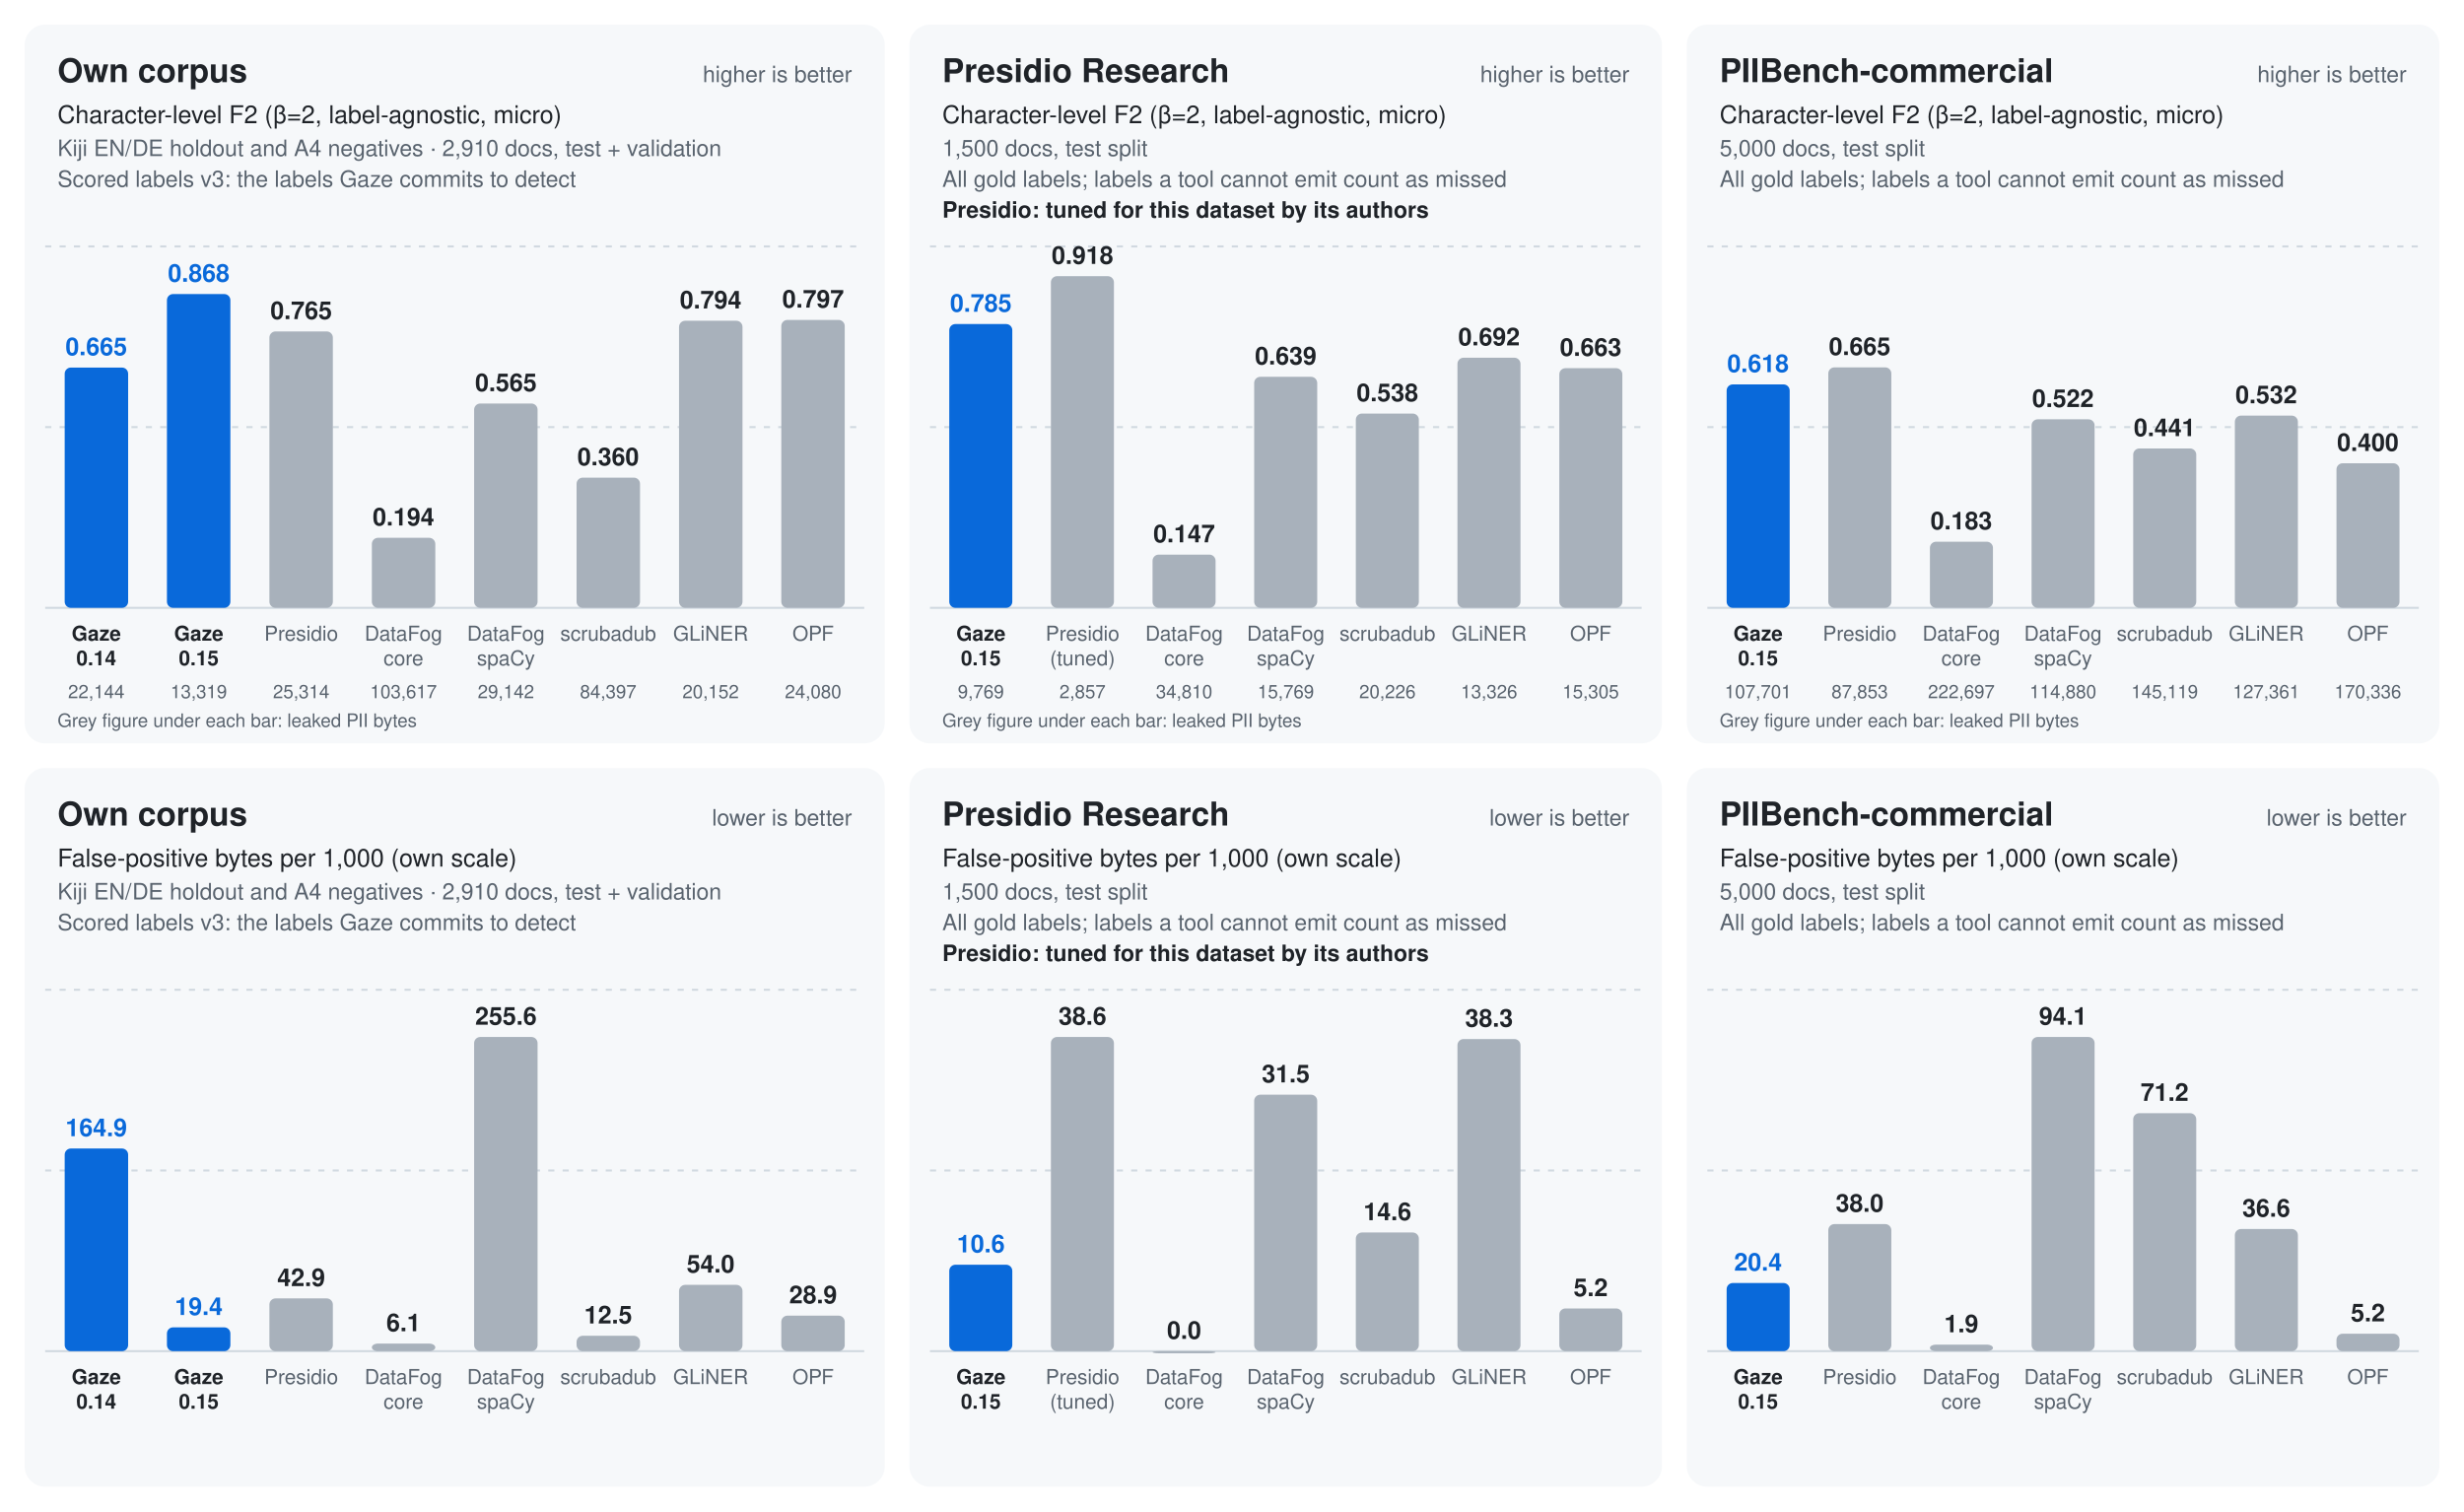
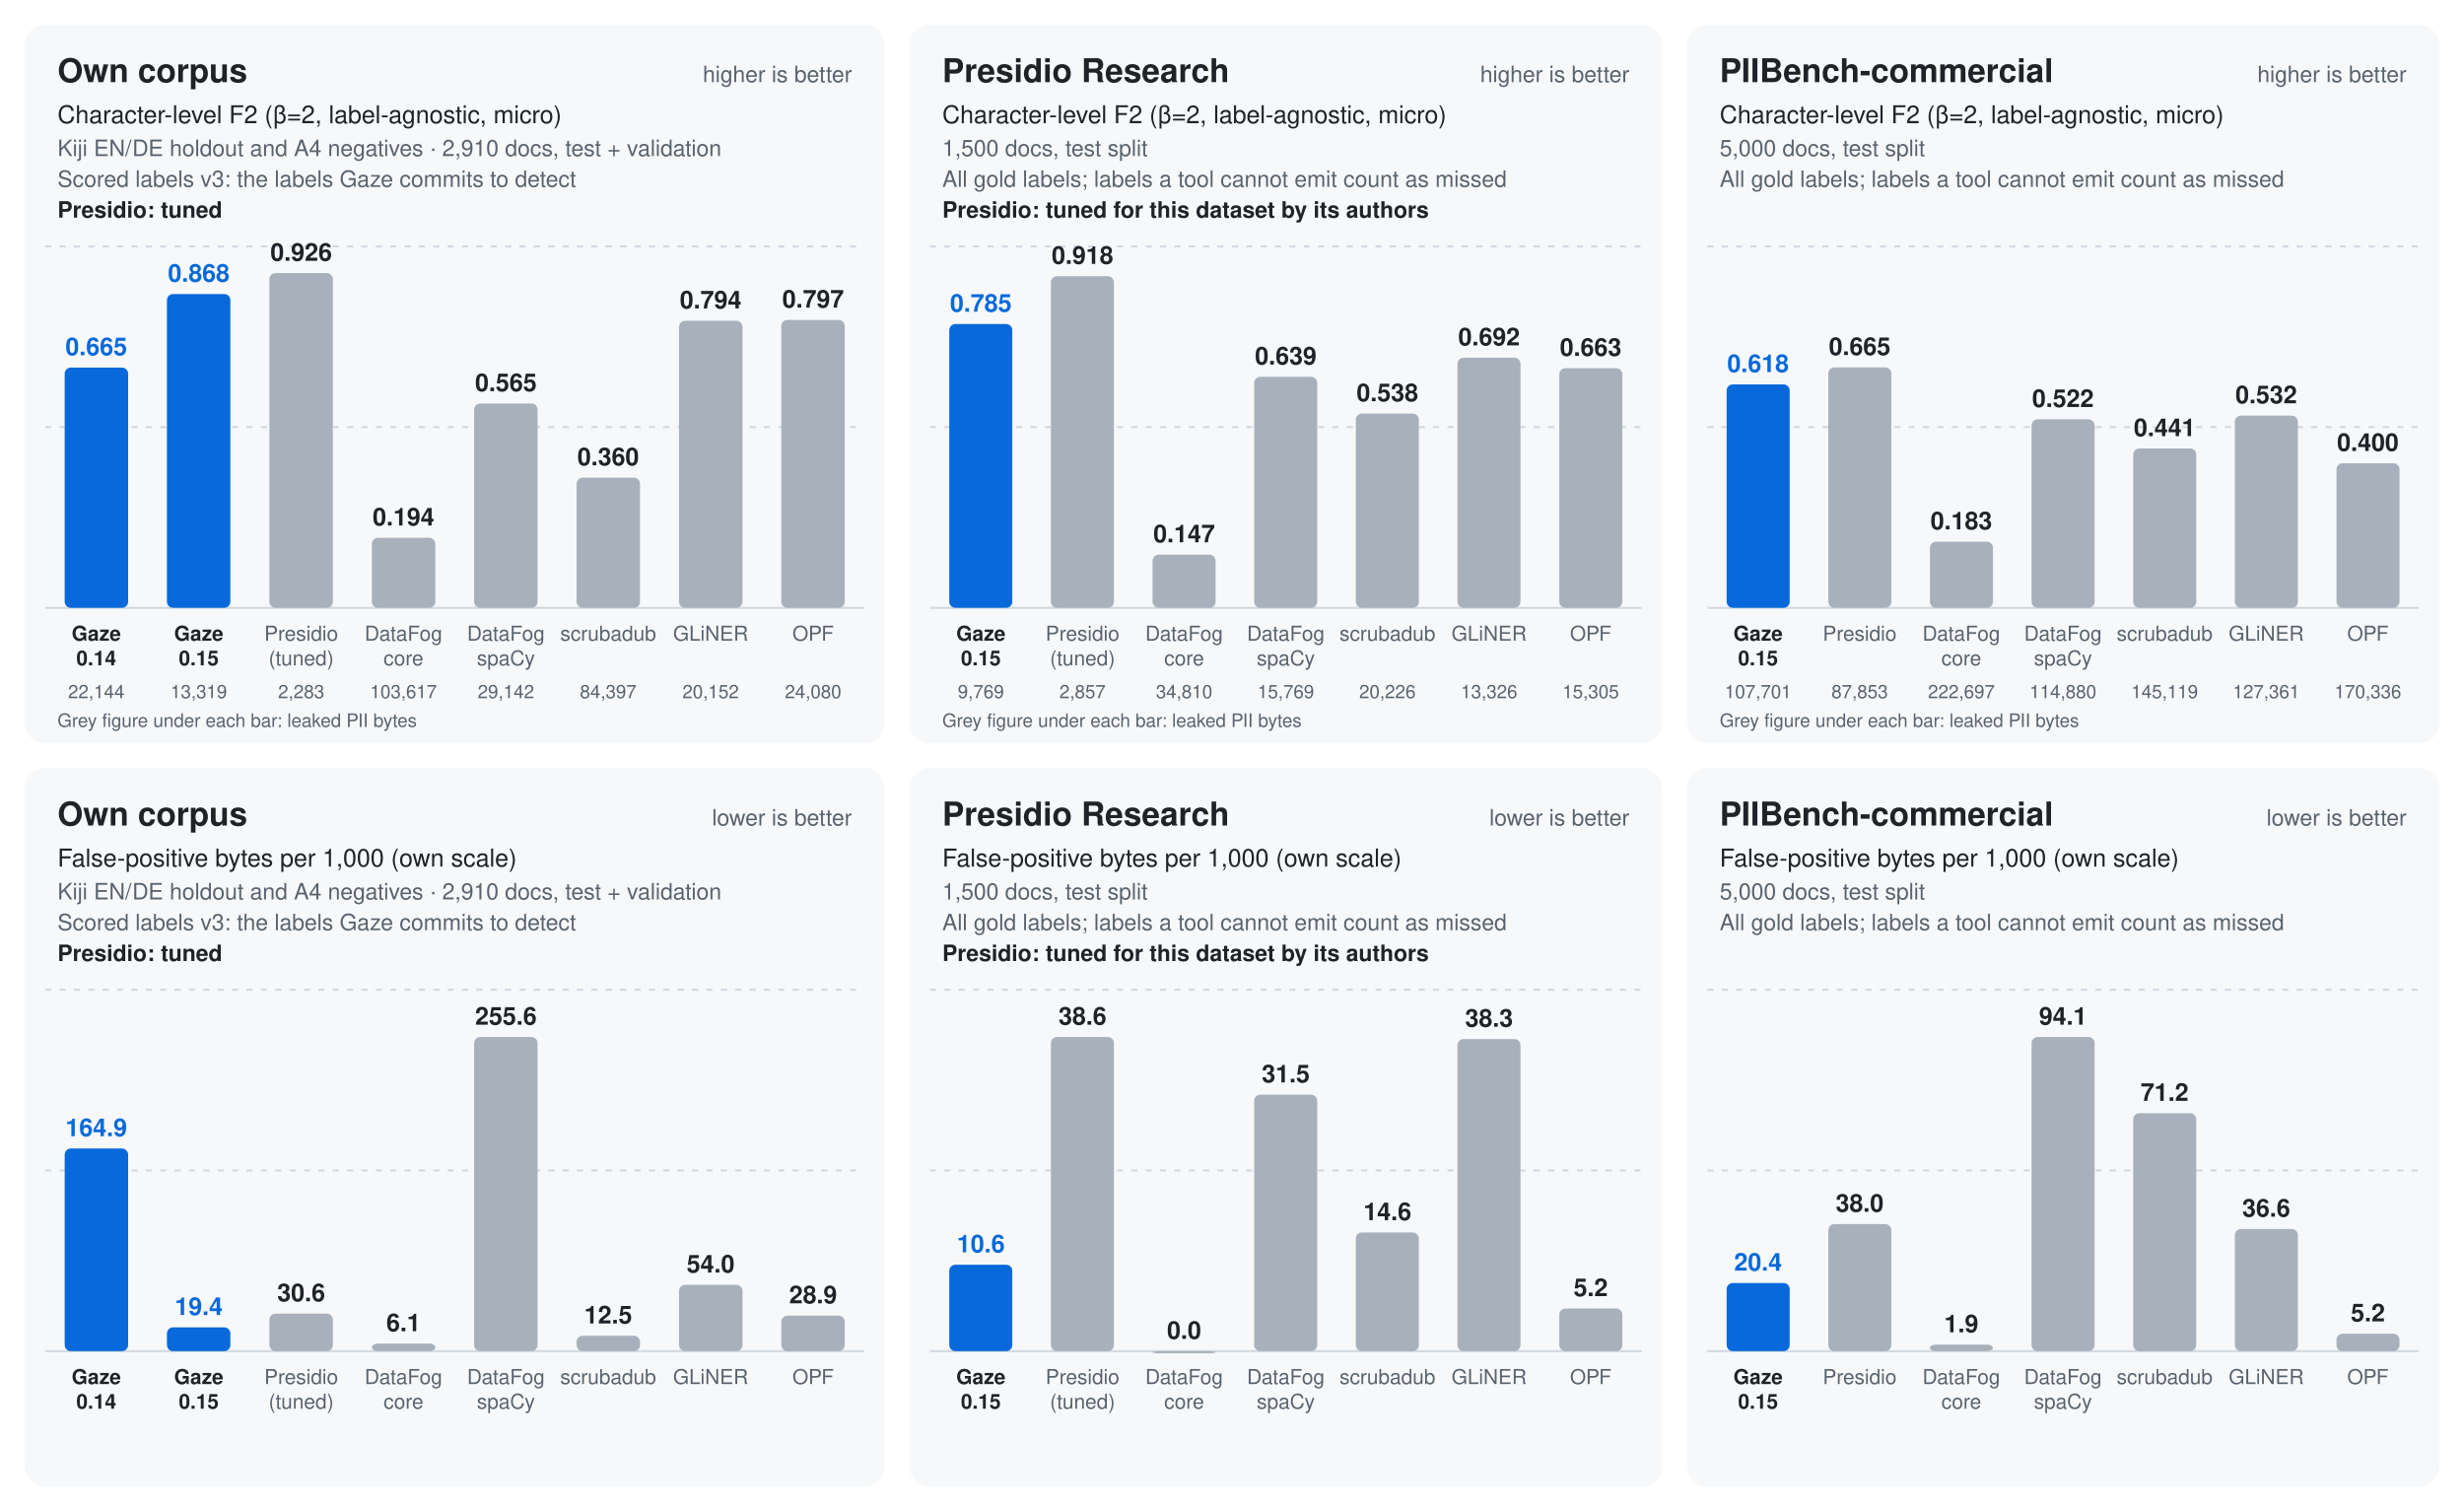
<svg xmlns="http://www.w3.org/2000/svg" viewBox="0 0 1200 736" width="1200" height="736" font-family="-apple-system,BlinkMacSystemFont,'Segoe UI',Helvetica,Arial,sans-serif" role="img" aria-label="Benchmark panels for own corpus, Presidio Research and PIIBench-commercial: character-level F2 (higher is better) with leaked PII bytes under each bar, and false-positive bytes per 1,000 bytes (lower is better), Gaze release against declared competitor configurations.">
  <rect x="12.0" y="12" width="418.9" height="350" rx="10" fill="#f6f8fa" />
  <text x="28.0" y="40" font-size="16" font-weight="700" fill="#1f2328">Own corpus</text>
  <text x="414.9" y="40" font-size="11" text-anchor="end" fill="#59636e">higher is better</text>
  <text x="28.0" y="60" font-size="12" fill="#1f2328">Character-level F2 (β=2, label-agnostic, micro)</text>
  <text x="28.0" y="76" font-size="11" fill="#59636e">Kiji EN/DE holdout and A4 negatives · 2,910 docs, test + validation</text>
  <text x="28.0" y="91" font-size="11" fill="#59636e">Scored labels v3: the labels Gaze commits to detect</text>
+   <text x="28.0" y="106" font-size="11" font-weight="600" fill="#1f2328" textLength="93.0" lengthAdjust="spacingAndGlyphs">Presidio: tuned</text>
  <line x1="22.0" x2="420.9" y1="296.0" y2="296.0" stroke="#d1d9e0" stroke-width="1" />
  <line x1="22.0" x2="420.9" y1="208.0" y2="208.0" stroke="#d1d9e0" stroke-width="1" stroke-dasharray="3 4" />
  <line x1="22.0" x2="420.9" y1="120.0" y2="120.0" stroke="#d1d9e0" stroke-width="1" stroke-dasharray="3 4" />
  <rect x="31.5" y="179.0" width="30.9" height="117.0" rx="3" fill="#0969da" />
  <text x="46.9" y="173.0" font-size="12" font-weight="700" text-anchor="middle" fill="#0969da">0.665</text>
  <text x="46.9" y="312" font-size="10" font-weight="600" text-anchor="middle" fill="#1f2328">Gaze</text>
  <text x="46.9" y="324" font-size="10" font-weight="600" text-anchor="middle" fill="#1f2328">0.14</text>
  <text x="46.9" y="340.0" font-size="9" text-anchor="middle" fill="#59636e">22,144</text>
  <rect x="81.3" y="143.2" width="30.9" height="152.8" rx="3" fill="#0969da" />
  <text x="96.8" y="137.2" font-size="12" font-weight="700" text-anchor="middle" fill="#0969da">0.868</text>
  <text x="96.8" y="312" font-size="10" font-weight="600" text-anchor="middle" fill="#1f2328">Gaze</text>
  <text x="96.8" y="324" font-size="10" font-weight="600" text-anchor="middle" fill="#1f2328">0.15</text>
  <text x="96.8" y="340.0" font-size="9" text-anchor="middle" fill="#59636e">13,319</text>
-   <rect x="131.2" y="161.4" width="30.9" height="134.6" rx="3" fill="#a8b1bb" />
-   <text x="146.7" y="155.4" font-size="12" font-weight="700" text-anchor="middle" fill="#1f2328">0.765</text>
+   <rect x="131.2" y="133.0" width="30.9" height="163.0" rx="3" fill="#a8b1bb" />
+   <text x="146.7" y="127.0" font-size="12" font-weight="700" text-anchor="middle" fill="#1f2328">0.926</text>
  <text x="146.7" y="312" font-size="10" font-weight="400" text-anchor="middle" fill="#59636e" textLength="43.9" lengthAdjust="spacingAndGlyphs">Presidio</text>
-   <text x="146.7" y="340.0" font-size="9" text-anchor="middle" fill="#59636e">25,314</text>
+   <text x="146.7" y="324" font-size="10" font-weight="400" text-anchor="middle" fill="#59636e">(tuned)</text>
+   <text x="146.7" y="340.0" font-size="9" text-anchor="middle" fill="#59636e">2,283</text>
  <rect x="181.1" y="261.9" width="30.9" height="34.1" rx="3" fill="#a8b1bb" />
  <text x="196.5" y="255.9" font-size="12" font-weight="700" text-anchor="middle" fill="#1f2328">0.194</text>
  <text x="196.5" y="312" font-size="10" font-weight="400" text-anchor="middle" fill="#59636e">DataFog</text>
  <text x="196.5" y="324" font-size="10" font-weight="400" text-anchor="middle" fill="#59636e">core</text>
  <text x="196.5" y="340.0" font-size="9" text-anchor="middle" fill="#59636e">103,617</text>
  <rect x="230.9" y="196.5" width="30.9" height="99.5" rx="3" fill="#a8b1bb" />
  <text x="246.4" y="190.5" font-size="12" font-weight="700" text-anchor="middle" fill="#1f2328">0.565</text>
  <text x="246.4" y="312" font-size="10" font-weight="400" text-anchor="middle" fill="#59636e">DataFog</text>
  <text x="246.4" y="324" font-size="10" font-weight="400" text-anchor="middle" fill="#59636e">spaCy</text>
  <text x="246.4" y="340.0" font-size="9" text-anchor="middle" fill="#59636e">29,142</text>
  <rect x="280.8" y="232.6" width="30.9" height="63.4" rx="3" fill="#a8b1bb" />
  <text x="296.2" y="226.6" font-size="12" font-weight="700" text-anchor="middle" fill="#1f2328">0.360</text>
  <text x="296.2" y="312" font-size="10" font-weight="400" text-anchor="middle" fill="#59636e" textLength="43.9" lengthAdjust="spacingAndGlyphs">scrubadub</text>
  <text x="296.2" y="340.0" font-size="9" text-anchor="middle" fill="#59636e">84,397</text>
  <rect x="330.7" y="156.2" width="30.9" height="139.8" rx="3" fill="#a8b1bb" />
  <text x="346.1" y="150.2" font-size="12" font-weight="700" text-anchor="middle" fill="#1f2328">0.794</text>
  <text x="346.1" y="312" font-size="10" font-weight="400" text-anchor="middle" fill="#59636e">GLiNER</text>
  <text x="346.1" y="340.0" font-size="9" text-anchor="middle" fill="#59636e">20,152</text>
  <rect x="380.5" y="155.8" width="30.9" height="140.2" rx="3" fill="#a8b1bb" />
  <text x="396.0" y="149.8" font-size="12" font-weight="700" text-anchor="middle" fill="#1f2328">0.797</text>
  <text x="396.0" y="312" font-size="10" font-weight="400" text-anchor="middle" fill="#59636e">OPF</text>
  <text x="396.0" y="340.0" font-size="9" text-anchor="middle" fill="#59636e">24,080</text>
  <text x="28.0" y="354" font-size="9" fill="#59636e">Grey figure under each bar: leaked PII bytes</text>
  <rect x="442.9" y="12" width="366.5" height="350" rx="10" fill="#f6f8fa" />
  <text x="458.9" y="40" font-size="16" font-weight="700" fill="#1f2328">Presidio Research</text>
  <text x="793.5" y="40" font-size="11" text-anchor="end" fill="#59636e">higher is better</text>
  <text x="458.9" y="60" font-size="12" fill="#1f2328">Character-level F2 (β=2, label-agnostic, micro)</text>
  <text x="458.9" y="76" font-size="11" fill="#59636e">1,500 docs, test split</text>
  <text x="458.9" y="91" font-size="11" fill="#59636e">All gold labels; labels a tool cannot emit count as missed</text>
  <text x="458.9" y="106" font-size="11" font-weight="600" fill="#1f2328" textLength="291.4" lengthAdjust="spacingAndGlyphs">Presidio: tuned for this dataset by its authors</text>
  <line x1="452.9" x2="799.5" y1="296.0" y2="296.0" stroke="#d1d9e0" stroke-width="1" />
  <line x1="452.9" x2="799.5" y1="208.0" y2="208.0" stroke="#d1d9e0" stroke-width="1" stroke-dasharray="3 4" />
  <line x1="452.9" x2="799.5" y1="120.0" y2="120.0" stroke="#d1d9e0" stroke-width="1" stroke-dasharray="3 4" />
  <rect x="462.3" y="157.8" width="30.7" height="138.2" rx="3" fill="#0969da" />
  <text x="477.7" y="151.8" font-size="12" font-weight="700" text-anchor="middle" fill="#0969da">0.785</text>
  <text x="477.7" y="312" font-size="10" font-weight="600" text-anchor="middle" fill="#1f2328">Gaze</text>
  <text x="477.7" y="324" font-size="10" font-weight="600" text-anchor="middle" fill="#1f2328">0.15</text>
  <text x="477.7" y="340.0" font-size="9" text-anchor="middle" fill="#59636e">9,769</text>
  <rect x="511.8" y="134.5" width="30.7" height="161.5" rx="3" fill="#a8b1bb" />
  <text x="527.2" y="128.5" font-size="12" font-weight="700" text-anchor="middle" fill="#1f2328">0.918</text>
  <text x="527.2" y="312" font-size="10" font-weight="400" text-anchor="middle" fill="#59636e" textLength="43.5" lengthAdjust="spacingAndGlyphs">Presidio</text>
  <text x="527.2" y="324" font-size="10" font-weight="400" text-anchor="middle" fill="#59636e">(tuned)</text>
  <text x="527.2" y="340.0" font-size="9" text-anchor="middle" fill="#59636e">2,857</text>
  <rect x="561.3" y="270.1" width="30.7" height="25.9" rx="3" fill="#a8b1bb" />
  <text x="576.7" y="264.1" font-size="12" font-weight="700" text-anchor="middle" fill="#1f2328">0.147</text>
  <text x="576.7" y="312" font-size="10" font-weight="400" text-anchor="middle" fill="#59636e">DataFog</text>
  <text x="576.7" y="324" font-size="10" font-weight="400" text-anchor="middle" fill="#59636e">core</text>
  <text x="576.7" y="340.0" font-size="9" text-anchor="middle" fill="#59636e">34,810</text>
  <rect x="610.8" y="183.5" width="30.7" height="112.5" rx="3" fill="#a8b1bb" />
  <text x="626.2" y="177.5" font-size="12" font-weight="700" text-anchor="middle" fill="#1f2328">0.639</text>
  <text x="626.2" y="312" font-size="10" font-weight="400" text-anchor="middle" fill="#59636e">DataFog</text>
  <text x="626.2" y="324" font-size="10" font-weight="400" text-anchor="middle" fill="#59636e">spaCy</text>
  <text x="626.2" y="340.0" font-size="9" text-anchor="middle" fill="#59636e">15,769</text>
  <rect x="660.3" y="201.4" width="30.7" height="94.6" rx="3" fill="#a8b1bb" />
  <text x="675.7" y="195.4" font-size="12" font-weight="700" text-anchor="middle" fill="#1f2328">0.538</text>
  <text x="675.7" y="312" font-size="10" font-weight="400" text-anchor="middle" fill="#59636e" textLength="43.5" lengthAdjust="spacingAndGlyphs">scrubadub</text>
  <text x="675.7" y="340.0" font-size="9" text-anchor="middle" fill="#59636e">20,226</text>
  <rect x="709.8" y="174.2" width="30.7" height="121.8" rx="3" fill="#a8b1bb" />
  <text x="725.2" y="168.2" font-size="12" font-weight="700" text-anchor="middle" fill="#1f2328">0.692</text>
  <text x="725.2" y="312" font-size="10" font-weight="400" text-anchor="middle" fill="#59636e">GLiNER</text>
  <text x="725.2" y="340.0" font-size="9" text-anchor="middle" fill="#59636e">13,326</text>
  <rect x="759.4" y="179.3" width="30.7" height="116.7" rx="3" fill="#a8b1bb" />
  <text x="774.7" y="173.3" font-size="12" font-weight="700" text-anchor="middle" fill="#1f2328">0.663</text>
  <text x="774.7" y="312" font-size="10" font-weight="400" text-anchor="middle" fill="#59636e">OPF</text>
  <text x="774.7" y="340.0" font-size="9" text-anchor="middle" fill="#59636e">15,305</text>
  <text x="458.9" y="354" font-size="9" fill="#59636e">Grey figure under each bar: leaked PII bytes</text>
  <rect x="821.5" y="12" width="366.5" height="350" rx="10" fill="#f6f8fa" />
  <text x="837.5" y="40" font-size="16" font-weight="700" fill="#1f2328">PIIBench-commercial</text>
  <text x="1172.0" y="40" font-size="11" text-anchor="end" fill="#59636e">higher is better</text>
  <text x="837.5" y="60" font-size="12" fill="#1f2328">Character-level F2 (β=2, label-agnostic, micro)</text>
  <text x="837.5" y="76" font-size="11" fill="#59636e">5,000 docs, test split</text>
  <text x="837.5" y="91" font-size="11" fill="#59636e">All gold labels; labels a tool cannot emit count as missed</text>
  <line x1="831.5" x2="1178.0" y1="296.0" y2="296.0" stroke="#d1d9e0" stroke-width="1" />
  <line x1="831.5" x2="1178.0" y1="208.0" y2="208.0" stroke="#d1d9e0" stroke-width="1" stroke-dasharray="3 4" />
  <line x1="831.5" x2="1178.0" y1="120.0" y2="120.0" stroke="#d1d9e0" stroke-width="1" stroke-dasharray="3 4" />
  <rect x="840.9" y="187.2" width="30.7" height="108.8" rx="3" fill="#0969da" />
  <text x="856.2" y="181.2" font-size="12" font-weight="700" text-anchor="middle" fill="#0969da">0.618</text>
  <text x="856.2" y="312" font-size="10" font-weight="600" text-anchor="middle" fill="#1f2328">Gaze</text>
  <text x="856.2" y="324" font-size="10" font-weight="600" text-anchor="middle" fill="#1f2328">0.15</text>
  <text x="856.2" y="340.0" font-size="9" text-anchor="middle" fill="#59636e">107,701</text>
  <rect x="890.4" y="178.9" width="30.7" height="117.1" rx="3" fill="#a8b1bb" />
  <text x="905.7" y="172.9" font-size="12" font-weight="700" text-anchor="middle" fill="#1f2328">0.665</text>
  <text x="905.7" y="312" font-size="10" font-weight="400" text-anchor="middle" fill="#59636e" textLength="43.5" lengthAdjust="spacingAndGlyphs">Presidio</text>
  <text x="905.7" y="340.0" font-size="9" text-anchor="middle" fill="#59636e">87,853</text>
  <rect x="939.9" y="263.8" width="30.7" height="32.2" rx="3" fill="#a8b1bb" />
  <text x="955.2" y="257.8" font-size="12" font-weight="700" text-anchor="middle" fill="#1f2328">0.183</text>
  <text x="955.2" y="312" font-size="10" font-weight="400" text-anchor="middle" fill="#59636e">DataFog</text>
  <text x="955.2" y="324" font-size="10" font-weight="400" text-anchor="middle" fill="#59636e">core</text>
  <text x="955.2" y="340.0" font-size="9" text-anchor="middle" fill="#59636e">222,697</text>
  <rect x="989.4" y="204.2" width="30.7" height="91.8" rx="3" fill="#a8b1bb" />
  <text x="1004.7" y="198.2" font-size="12" font-weight="700" text-anchor="middle" fill="#1f2328">0.522</text>
  <text x="1004.7" y="312" font-size="10" font-weight="400" text-anchor="middle" fill="#59636e">DataFog</text>
  <text x="1004.7" y="324" font-size="10" font-weight="400" text-anchor="middle" fill="#59636e">spaCy</text>
  <text x="1004.7" y="340.0" font-size="9" text-anchor="middle" fill="#59636e">114,880</text>
  <rect x="1038.9" y="218.4" width="30.7" height="77.6" rx="3" fill="#a8b1bb" />
  <text x="1054.2" y="212.4" font-size="12" font-weight="700" text-anchor="middle" fill="#1f2328">0.441</text>
  <text x="1054.2" y="312" font-size="10" font-weight="400" text-anchor="middle" fill="#59636e" textLength="43.5" lengthAdjust="spacingAndGlyphs">scrubadub</text>
  <text x="1054.2" y="340.0" font-size="9" text-anchor="middle" fill="#59636e">145,119</text>
  <rect x="1088.4" y="202.4" width="30.7" height="93.6" rx="3" fill="#a8b1bb" />
  <text x="1103.7" y="196.4" font-size="12" font-weight="700" text-anchor="middle" fill="#1f2328">0.532</text>
  <text x="1103.7" y="312" font-size="10" font-weight="400" text-anchor="middle" fill="#59636e">GLiNER</text>
  <text x="1103.7" y="340.0" font-size="9" text-anchor="middle" fill="#59636e">127,361</text>
  <rect x="1137.9" y="225.6" width="30.7" height="70.4" rx="3" fill="#a8b1bb" />
  <text x="1153.2" y="219.6" font-size="12" font-weight="700" text-anchor="middle" fill="#1f2328">0.400</text>
  <text x="1153.2" y="312" font-size="10" font-weight="400" text-anchor="middle" fill="#59636e">OPF</text>
  <text x="1153.2" y="340.0" font-size="9" text-anchor="middle" fill="#59636e">170,336</text>
  <text x="837.5" y="354" font-size="9" fill="#59636e">Grey figure under each bar: leaked PII bytes</text>
  <rect x="12.0" y="374" width="418.9" height="350" rx="10" fill="#f6f8fa" />
  <text x="28.0" y="402" font-size="16" font-weight="700" fill="#1f2328">Own corpus</text>
  <text x="414.9" y="402" font-size="11" text-anchor="end" fill="#59636e">lower is better</text>
  <text x="28.0" y="422" font-size="12" fill="#1f2328">False-positive bytes per 1,000 (own scale)</text>
  <text x="28.0" y="438" font-size="11" fill="#59636e">Kiji EN/DE holdout and A4 negatives · 2,910 docs, test + validation</text>
  <text x="28.0" y="453" font-size="11" fill="#59636e">Scored labels v3: the labels Gaze commits to detect</text>
+   <text x="28.0" y="468" font-size="11" font-weight="600" fill="#1f2328" textLength="93.0" lengthAdjust="spacingAndGlyphs">Presidio: tuned</text>
  <line x1="22.0" x2="420.9" y1="658.0" y2="658.0" stroke="#d1d9e0" stroke-width="1" />
  <line x1="22.0" x2="420.9" y1="570.0" y2="570.0" stroke="#d1d9e0" stroke-width="1" stroke-dasharray="3 4" />
  <line x1="22.0" x2="420.9" y1="482.0" y2="482.0" stroke="#d1d9e0" stroke-width="1" stroke-dasharray="3 4" />
  <rect x="31.5" y="559.3" width="30.9" height="98.7" rx="3" fill="#0969da" />
  <text x="46.9" y="553.3" font-size="12" font-weight="700" text-anchor="middle" fill="#0969da">164.9</text>
  <text x="46.9" y="674" font-size="10" font-weight="600" text-anchor="middle" fill="#1f2328">Gaze</text>
  <text x="46.9" y="686" font-size="10" font-weight="600" text-anchor="middle" fill="#1f2328">0.14</text>
  <rect x="81.3" y="646.4" width="30.9" height="11.6" rx="3" fill="#0969da" />
  <text x="96.8" y="640.4" font-size="12" font-weight="700" text-anchor="middle" fill="#0969da">19.4</text>
  <text x="96.8" y="674" font-size="10" font-weight="600" text-anchor="middle" fill="#1f2328">Gaze</text>
  <text x="96.8" y="686" font-size="10" font-weight="600" text-anchor="middle" fill="#1f2328">0.15</text>
-   <rect x="131.2" y="632.3" width="30.9" height="25.7" rx="3" fill="#a8b1bb" />
-   <text x="146.7" y="626.3" font-size="12" font-weight="700" text-anchor="middle" fill="#1f2328">42.9</text>
+   <rect x="131.2" y="639.7" width="30.9" height="18.3" rx="3" fill="#a8b1bb" />
+   <text x="146.7" y="633.7" font-size="12" font-weight="700" text-anchor="middle" fill="#1f2328">30.6</text>
  <text x="146.7" y="674" font-size="10" font-weight="400" text-anchor="middle" fill="#59636e" textLength="43.9" lengthAdjust="spacingAndGlyphs">Presidio</text>
+   <text x="146.7" y="686" font-size="10" font-weight="400" text-anchor="middle" fill="#59636e">(tuned)</text>
  <rect x="181.1" y="654.3" width="30.9" height="3.7" rx="3" fill="#a8b1bb" />
  <text x="196.5" y="648.3" font-size="12" font-weight="700" text-anchor="middle" fill="#1f2328">6.1</text>
  <text x="196.5" y="674" font-size="10" font-weight="400" text-anchor="middle" fill="#59636e">DataFog</text>
  <text x="196.5" y="686" font-size="10" font-weight="400" text-anchor="middle" fill="#59636e">core</text>
  <rect x="230.9" y="505.0" width="30.9" height="153.0" rx="3" fill="#a8b1bb" />
  <text x="246.4" y="499.0" font-size="12" font-weight="700" text-anchor="middle" fill="#1f2328">255.6</text>
  <text x="246.4" y="674" font-size="10" font-weight="400" text-anchor="middle" fill="#59636e">DataFog</text>
  <text x="246.4" y="686" font-size="10" font-weight="400" text-anchor="middle" fill="#59636e">spaCy</text>
  <rect x="280.8" y="650.5" width="30.9" height="7.5" rx="3" fill="#a8b1bb" />
  <text x="296.2" y="644.5" font-size="12" font-weight="700" text-anchor="middle" fill="#1f2328">12.5</text>
  <text x="296.2" y="674" font-size="10" font-weight="400" text-anchor="middle" fill="#59636e" textLength="43.9" lengthAdjust="spacingAndGlyphs">scrubadub</text>
  <rect x="330.7" y="625.7" width="30.9" height="32.3" rx="3" fill="#a8b1bb" />
  <text x="346.1" y="619.7" font-size="12" font-weight="700" text-anchor="middle" fill="#1f2328">54.0</text>
  <text x="346.1" y="674" font-size="10" font-weight="400" text-anchor="middle" fill="#59636e">GLiNER</text>
  <rect x="380.5" y="640.7" width="30.9" height="17.3" rx="3" fill="#a8b1bb" />
  <text x="396.0" y="634.7" font-size="12" font-weight="700" text-anchor="middle" fill="#1f2328">28.9</text>
  <text x="396.0" y="674" font-size="10" font-weight="400" text-anchor="middle" fill="#59636e">OPF</text>
  <rect x="442.9" y="374" width="366.5" height="350" rx="10" fill="#f6f8fa" />
  <text x="458.9" y="402" font-size="16" font-weight="700" fill="#1f2328">Presidio Research</text>
  <text x="793.5" y="402" font-size="11" text-anchor="end" fill="#59636e">lower is better</text>
  <text x="458.9" y="422" font-size="12" fill="#1f2328">False-positive bytes per 1,000 (own scale)</text>
  <text x="458.9" y="438" font-size="11" fill="#59636e">1,500 docs, test split</text>
  <text x="458.9" y="453" font-size="11" fill="#59636e">All gold labels; labels a tool cannot emit count as missed</text>
  <text x="458.9" y="468" font-size="11" font-weight="600" fill="#1f2328" textLength="291.4" lengthAdjust="spacingAndGlyphs">Presidio: tuned for this dataset by its authors</text>
  <line x1="452.9" x2="799.5" y1="658.0" y2="658.0" stroke="#d1d9e0" stroke-width="1" />
  <line x1="452.9" x2="799.5" y1="570.0" y2="570.0" stroke="#d1d9e0" stroke-width="1" stroke-dasharray="3 4" />
  <line x1="452.9" x2="799.5" y1="482.0" y2="482.0" stroke="#d1d9e0" stroke-width="1" stroke-dasharray="3 4" />
  <rect x="462.3" y="615.9" width="30.7" height="42.1" rx="3" fill="#0969da" />
  <text x="477.7" y="609.9" font-size="12" font-weight="700" text-anchor="middle" fill="#0969da">10.6</text>
  <text x="477.7" y="674" font-size="10" font-weight="600" text-anchor="middle" fill="#1f2328">Gaze</text>
  <text x="477.7" y="686" font-size="10" font-weight="600" text-anchor="middle" fill="#1f2328">0.15</text>
  <rect x="511.8" y="505.0" width="30.7" height="153.0" rx="3" fill="#a8b1bb" />
  <text x="527.2" y="499.0" font-size="12" font-weight="700" text-anchor="middle" fill="#1f2328">38.6</text>
  <text x="527.2" y="674" font-size="10" font-weight="400" text-anchor="middle" fill="#59636e" textLength="43.5" lengthAdjust="spacingAndGlyphs">Presidio</text>
  <text x="527.2" y="686" font-size="10" font-weight="400" text-anchor="middle" fill="#59636e">(tuned)</text>
  <rect x="561.3" y="658.0" width="30.7" height="1.0" rx="3" fill="#a8b1bb" />
  <text x="576.7" y="652.0" font-size="12" font-weight="700" text-anchor="middle" fill="#1f2328">0.0</text>
  <text x="576.7" y="674" font-size="10" font-weight="400" text-anchor="middle" fill="#59636e">DataFog</text>
  <text x="576.7" y="686" font-size="10" font-weight="400" text-anchor="middle" fill="#59636e">core</text>
  <rect x="610.8" y="533.1" width="30.7" height="124.9" rx="3" fill="#a8b1bb" />
  <text x="626.2" y="527.1" font-size="12" font-weight="700" text-anchor="middle" fill="#1f2328">31.5</text>
  <text x="626.2" y="674" font-size="10" font-weight="400" text-anchor="middle" fill="#59636e">DataFog</text>
  <text x="626.2" y="686" font-size="10" font-weight="400" text-anchor="middle" fill="#59636e">spaCy</text>
  <rect x="660.3" y="600.2" width="30.7" height="57.8" rx="3" fill="#a8b1bb" />
  <text x="675.7" y="594.2" font-size="12" font-weight="700" text-anchor="middle" fill="#1f2328">14.6</text>
  <text x="675.7" y="674" font-size="10" font-weight="400" text-anchor="middle" fill="#59636e" textLength="43.5" lengthAdjust="spacingAndGlyphs">scrubadub</text>
  <rect x="709.8" y="506.0" width="30.7" height="152.0" rx="3" fill="#a8b1bb" />
  <text x="725.2" y="500.0" font-size="12" font-weight="700" text-anchor="middle" fill="#1f2328">38.3</text>
  <text x="725.2" y="674" font-size="10" font-weight="400" text-anchor="middle" fill="#59636e">GLiNER</text>
  <rect x="759.4" y="637.2" width="30.7" height="20.8" rx="3" fill="#a8b1bb" />
  <text x="774.7" y="631.2" font-size="12" font-weight="700" text-anchor="middle" fill="#1f2328">5.2</text>
  <text x="774.7" y="674" font-size="10" font-weight="400" text-anchor="middle" fill="#59636e">OPF</text>
  <rect x="821.5" y="374" width="366.5" height="350" rx="10" fill="#f6f8fa" />
  <text x="837.5" y="402" font-size="16" font-weight="700" fill="#1f2328">PIIBench-commercial</text>
  <text x="1172.0" y="402" font-size="11" text-anchor="end" fill="#59636e">lower is better</text>
  <text x="837.5" y="422" font-size="12" fill="#1f2328">False-positive bytes per 1,000 (own scale)</text>
  <text x="837.5" y="438" font-size="11" fill="#59636e">5,000 docs, test split</text>
  <text x="837.5" y="453" font-size="11" fill="#59636e">All gold labels; labels a tool cannot emit count as missed</text>
  <line x1="831.5" x2="1178.0" y1="658.0" y2="658.0" stroke="#d1d9e0" stroke-width="1" />
  <line x1="831.5" x2="1178.0" y1="570.0" y2="570.0" stroke="#d1d9e0" stroke-width="1" stroke-dasharray="3 4" />
  <line x1="831.5" x2="1178.0" y1="482.0" y2="482.0" stroke="#d1d9e0" stroke-width="1" stroke-dasharray="3 4" />
  <rect x="840.9" y="624.8" width="30.7" height="33.2" rx="3" fill="#0969da" />
  <text x="856.2" y="618.8" font-size="12" font-weight="700" text-anchor="middle" fill="#0969da">20.4</text>
  <text x="856.2" y="674" font-size="10" font-weight="600" text-anchor="middle" fill="#1f2328">Gaze</text>
  <text x="856.2" y="686" font-size="10" font-weight="600" text-anchor="middle" fill="#1f2328">0.15</text>
  <rect x="890.4" y="596.1" width="30.7" height="61.9" rx="3" fill="#a8b1bb" />
  <text x="905.7" y="590.1" font-size="12" font-weight="700" text-anchor="middle" fill="#1f2328">38.0</text>
  <text x="905.7" y="674" font-size="10" font-weight="400" text-anchor="middle" fill="#59636e" textLength="43.5" lengthAdjust="spacingAndGlyphs">Presidio</text>
  <rect x="939.9" y="654.8" width="30.7" height="3.2" rx="3" fill="#a8b1bb" />
  <text x="955.2" y="648.8" font-size="12" font-weight="700" text-anchor="middle" fill="#1f2328">1.9</text>
  <text x="955.2" y="674" font-size="10" font-weight="400" text-anchor="middle" fill="#59636e">DataFog</text>
  <text x="955.2" y="686" font-size="10" font-weight="400" text-anchor="middle" fill="#59636e">core</text>
  <rect x="989.4" y="505.0" width="30.7" height="153.0" rx="3" fill="#a8b1bb" />
  <text x="1004.7" y="499.0" font-size="12" font-weight="700" text-anchor="middle" fill="#1f2328">94.1</text>
  <text x="1004.7" y="674" font-size="10" font-weight="400" text-anchor="middle" fill="#59636e">DataFog</text>
  <text x="1004.7" y="686" font-size="10" font-weight="400" text-anchor="middle" fill="#59636e">spaCy</text>
  <rect x="1038.9" y="542.1" width="30.7" height="115.9" rx="3" fill="#a8b1bb" />
  <text x="1054.2" y="536.1" font-size="12" font-weight="700" text-anchor="middle" fill="#1f2328">71.2</text>
  <text x="1054.2" y="674" font-size="10" font-weight="400" text-anchor="middle" fill="#59636e" textLength="43.5" lengthAdjust="spacingAndGlyphs">scrubadub</text>
  <rect x="1088.4" y="598.5" width="30.7" height="59.5" rx="3" fill="#a8b1bb" />
  <text x="1103.7" y="592.5" font-size="12" font-weight="700" text-anchor="middle" fill="#1f2328">36.6</text>
  <text x="1103.7" y="674" font-size="10" font-weight="400" text-anchor="middle" fill="#59636e">GLiNER</text>
  <rect x="1137.9" y="649.5" width="30.7" height="8.5" rx="3" fill="#a8b1bb" />
  <text x="1153.2" y="643.5" font-size="12" font-weight="700" text-anchor="middle" fill="#1f2328">5.2</text>
  <text x="1153.2" y="674" font-size="10" font-weight="400" text-anchor="middle" fill="#59636e">OPF</text>
</svg>
